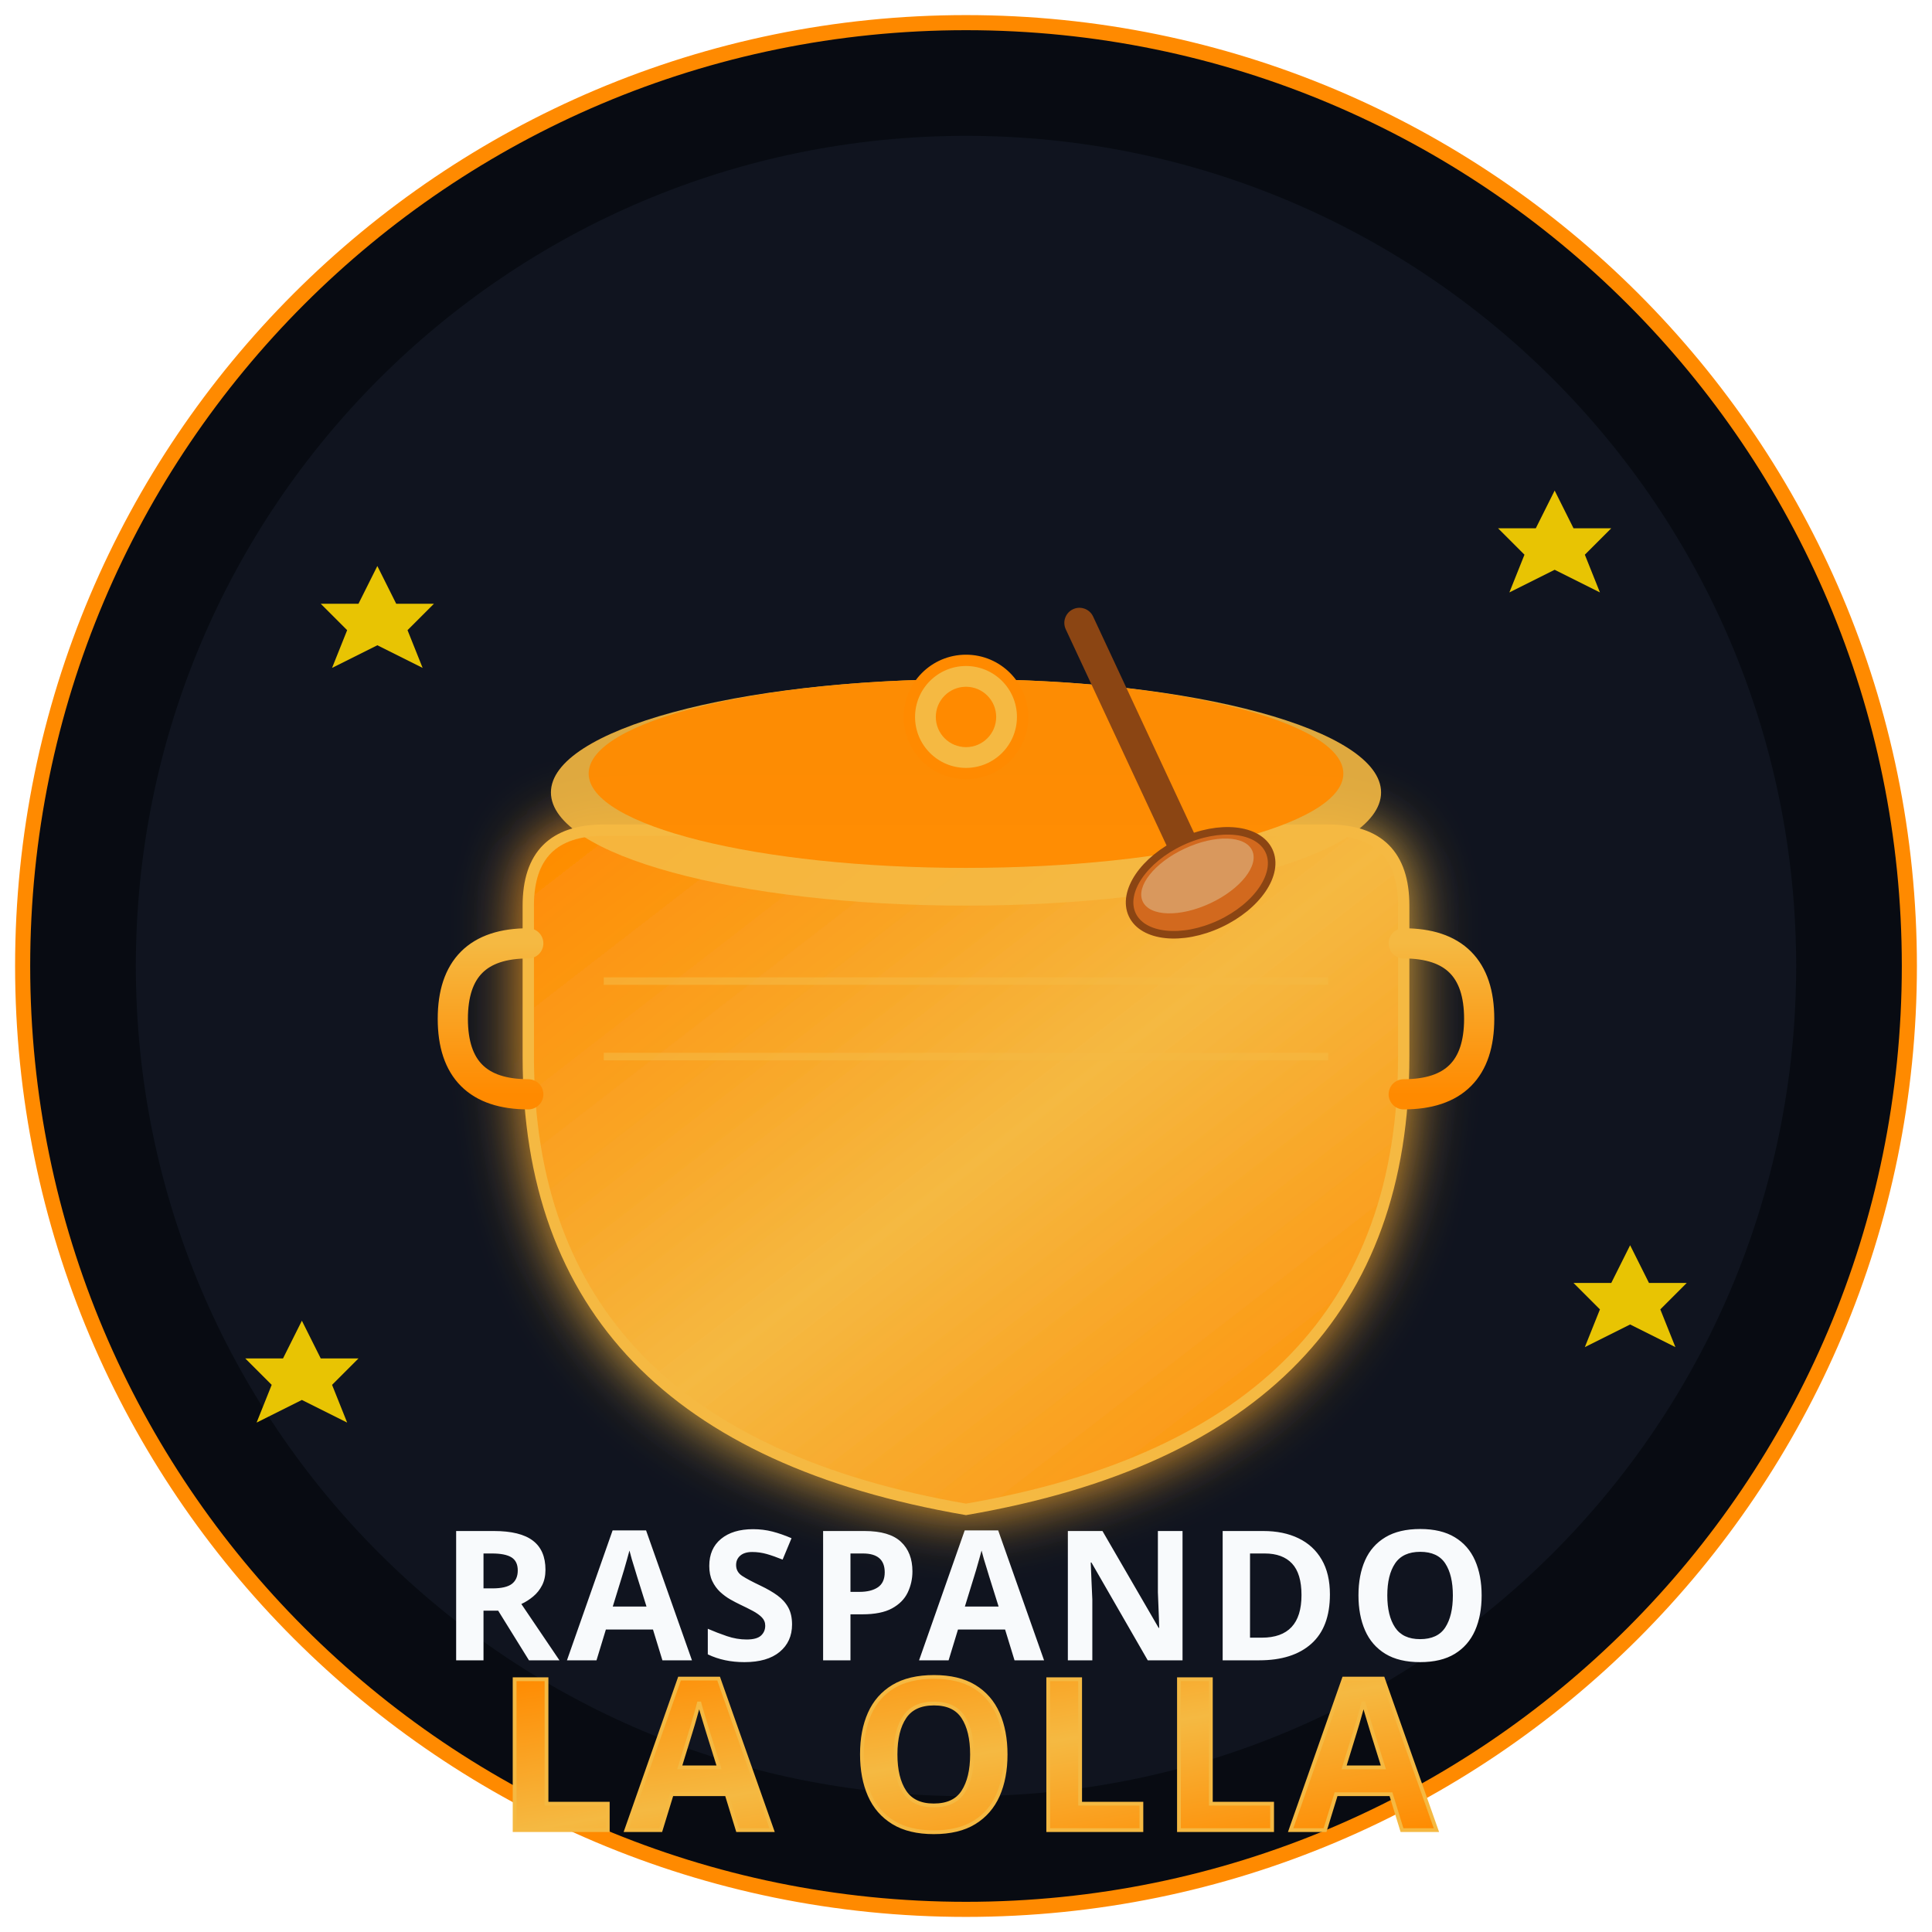
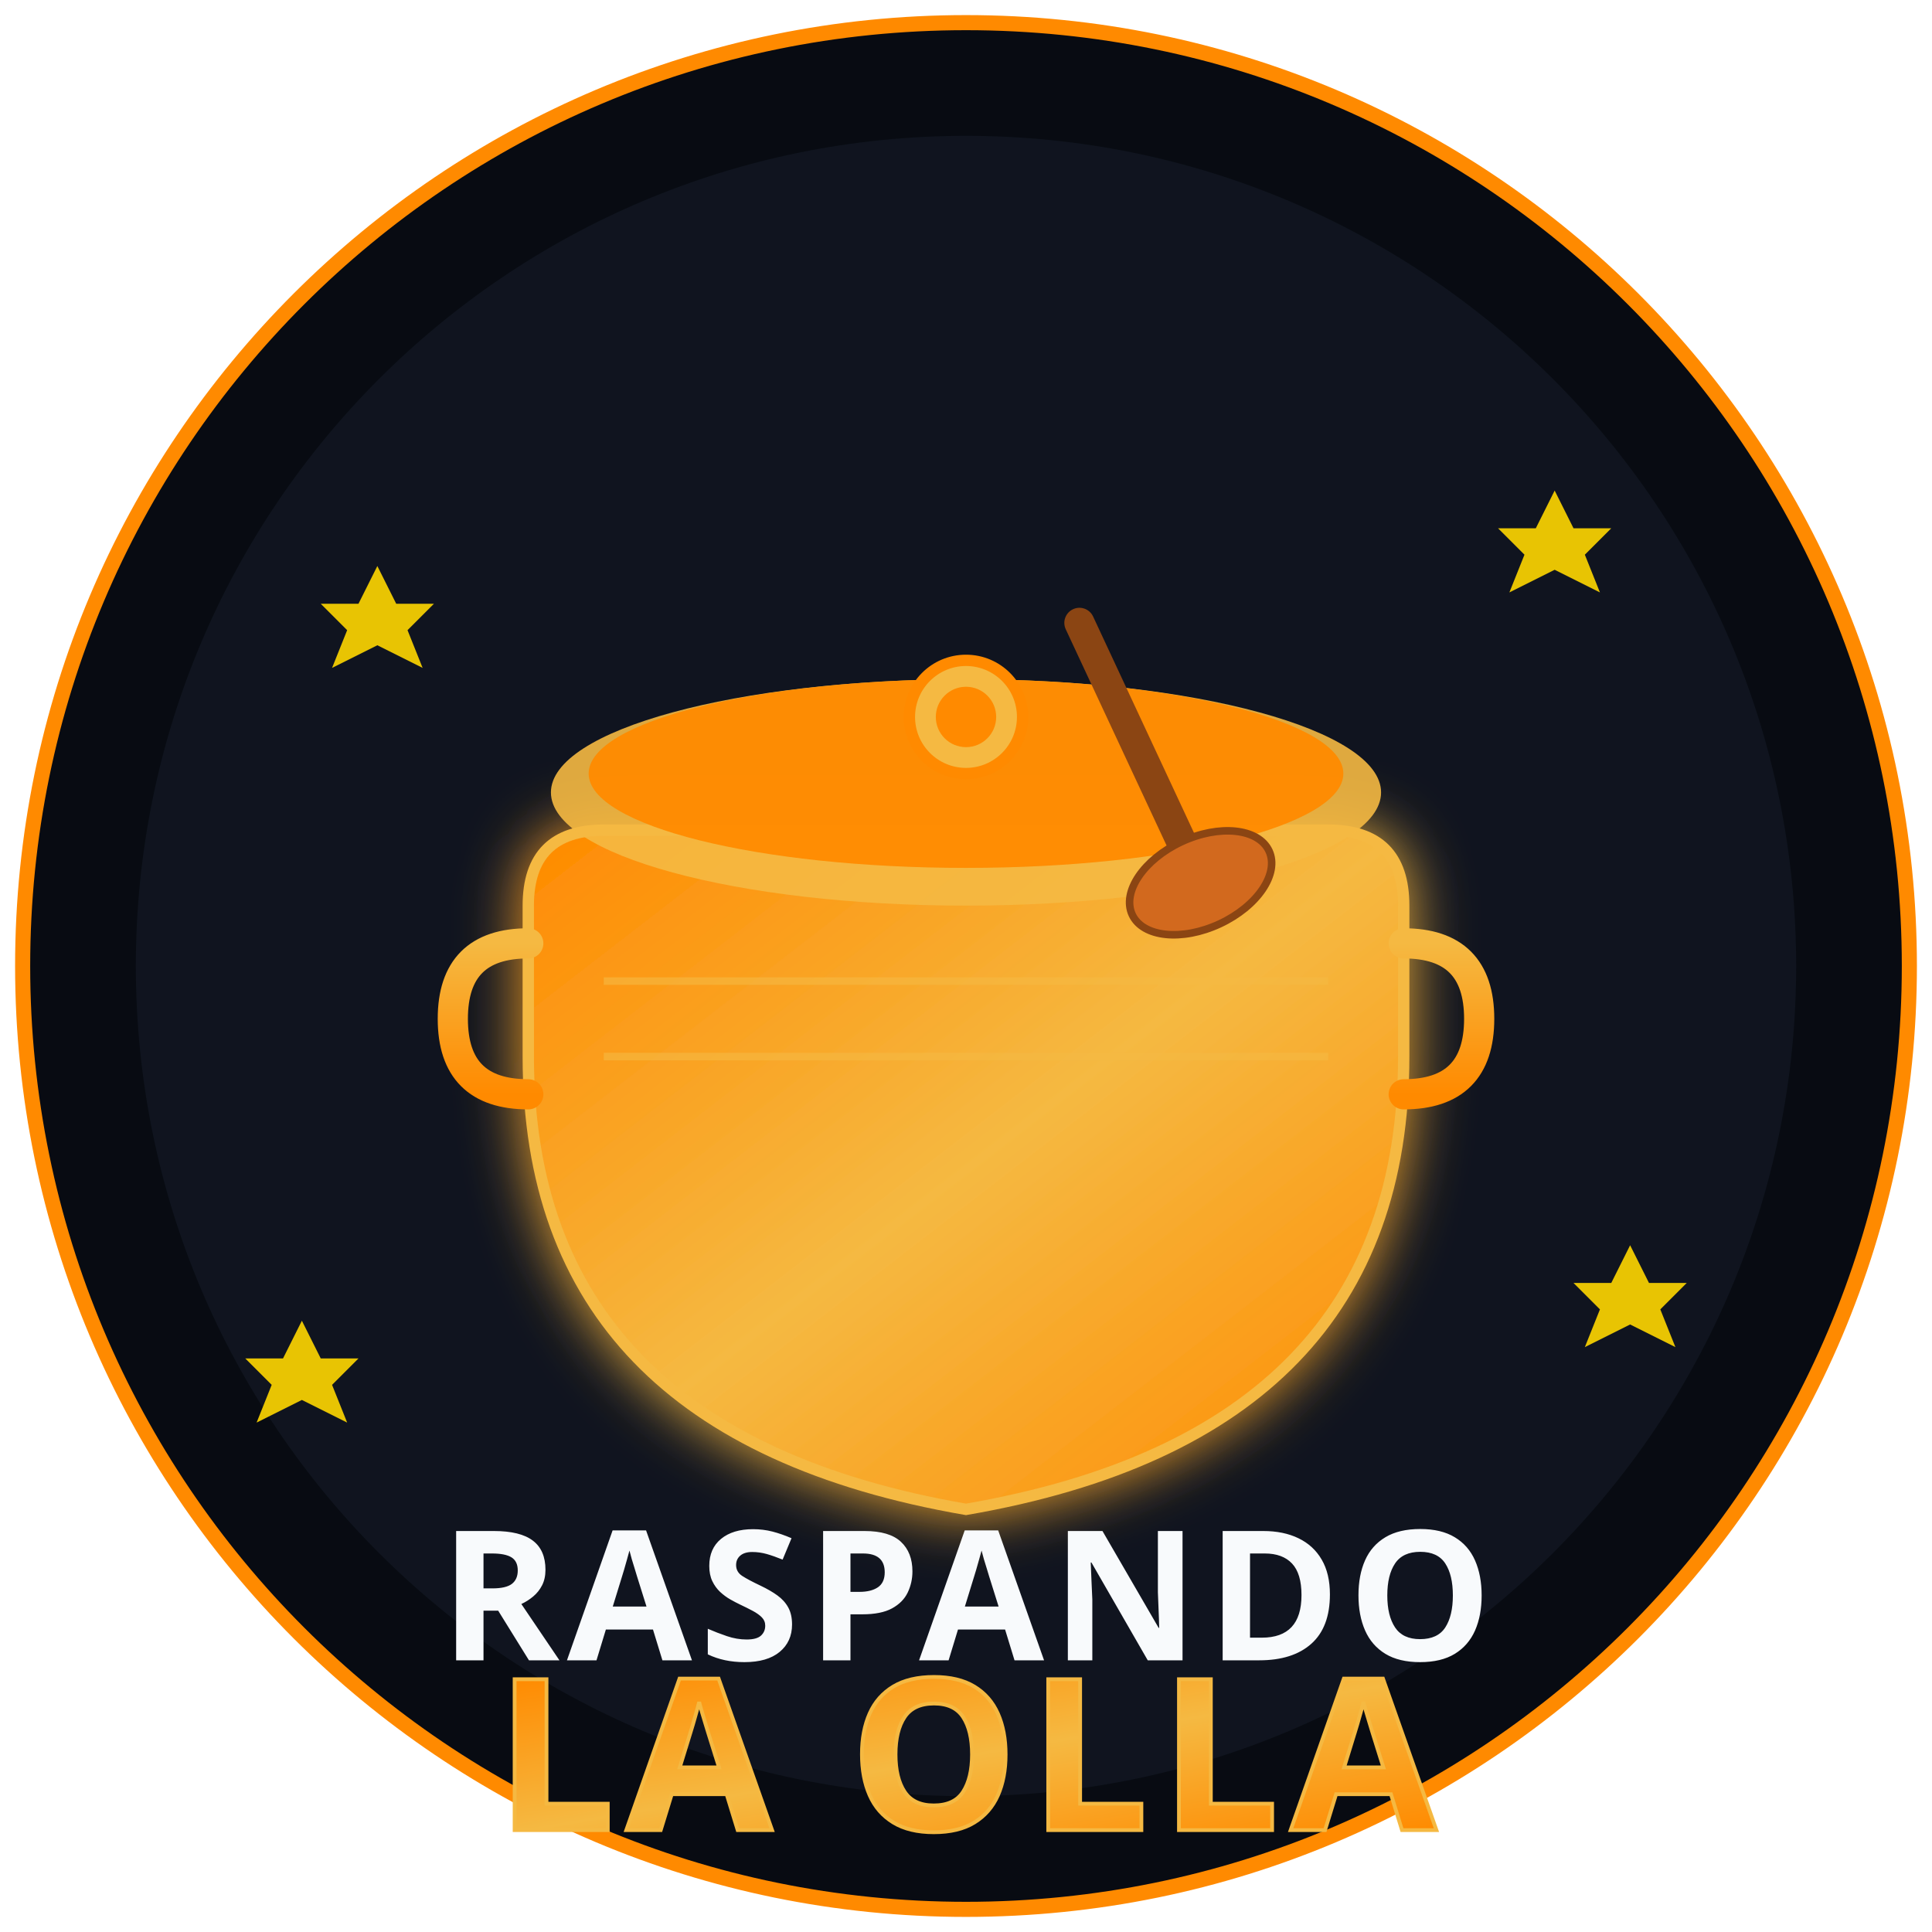
<svg xmlns="http://www.w3.org/2000/svg" viewBox="0 0 512 512" width="512" height="512">
  <defs>
    <linearGradient id="potGradient" x1="0%" y1="0%" x2="100%" y2="100%">
      <stop offset="0%" style="stop-color:#FF8A00;stop-opacity:1" />
      <stop offset="50%" style="stop-color:#F5B942;stop-opacity:1" />
      <stop offset="100%" style="stop-color:#FF8A00;stop-opacity:1" />
    </linearGradient>
    <linearGradient id="handleGradient" x1="0%" y1="0%" x2="0%" y2="100%">
      <stop offset="0%" style="stop-color:#F5B942;stop-opacity:1" />
      <stop offset="100%" style="stop-color:#FF8A00;stop-opacity:1" />
    </linearGradient>
    <filter id="glow">
      <feGaussianBlur stdDeviation="8" result="coloredBlur" />
      <feMerge>
        <feMergeNode in="coloredBlur" />
        <feMergeNode in="SourceGraphic" />
      </feMerge>
    </filter>
  </defs>
  <circle cx="256" cy="256" r="250" fill="#080B12" stroke="#FF8A00" stroke-width="4" />
  <circle cx="256" cy="256" r="220" fill="#111722" opacity="0.8" />
  <path d="M 140 280 Q 140 380 256 400 Q 372 380 372 280 L 372 240 Q 372 220 352 220 L 160 220 Q 140 220 140 240 Z" fill="url(#potGradient)" stroke="#F5B942" stroke-width="3" filter="url(#glow)" />
  <path d="M 160 260 L 352 260" stroke="#F5B942" stroke-width="2" opacity="0.6" />
  <path d="M 160 280 L 352 280" stroke="#F5B942" stroke-width="2" opacity="0.6" />
  <path d="M 140 250 Q 120 250 120 270 Q 120 290 140 290" fill="none" stroke="url(#handleGradient)" stroke-width="8" stroke-linecap="round" />
  <path d="M 372 250 Q 392 250 392 270 Q 392 290 372 290" fill="none" stroke="url(#handleGradient)" stroke-width="8" stroke-linecap="round" />
  <ellipse cx="256" cy="210" rx="110" ry="30" fill="#F5B942" opacity="0.9" />
  <ellipse cx="256" cy="205" rx="100" ry="25" fill="#FF8A00" opacity="0.95" />
  <circle cx="256" cy="190" r="15" fill="#F5B942" stroke="#FF8A00" stroke-width="3" />
  <circle cx="256" cy="190" r="8" fill="#FF8A00" />
  <g transform="rotate(-25 320 200)">
    <rect x="300" y="150" width="8" height="80" rx="4" fill="#8B4513" />
    <ellipse cx="304" cy="230" rx="20" ry="12" fill="#D2691E" stroke="#8B4513" stroke-width="2" />
-     <ellipse cx="304" cy="228" rx="16" ry="8" fill="#DEB887" opacity="0.6" />
  </g>
  <g fill="#FFD700" opacity="0.9">
    <polygon points="100,150 105,160 115,160 108,167 112,177 100,171 88,177 92,167 85,160 95,160" />
    <polygon points="412,130 417,140 427,140 420,147 424,157 412,151 400,157 404,147 397,140 407,140" />
    <polygon points="80,350 85,360 95,360 88,367 92,377 80,371 68,377 72,367 65,360 75,360" />
    <polygon points="432,330 437,340 447,340 440,347 444,357 432,351 420,357 424,347 417,340 427,340" />
  </g>
-   <text x="256" y="440" font-family="Arial Black, sans-serif" font-size="48" font-weight="900" fill="#F8FAFC" text-anchor="middle" letter-spacing="2">
-     RASPANDO
-   </text>
-   <text x="256" y="485" font-family="Arial Black, sans-serif" font-size="56" font-weight="900" fill="url(#potGradient)" text-anchor="middle" letter-spacing="3" stroke="#F5B942" stroke-width="1">
-     LA OLLA
-   </text>
+   <text x="256" y="440" font-family="Arial Black, sans-serif" font-size="48" font-weight="900" fill="#F8FAFC" text-anchor="middle" letter-spacing="2">RASPANDO</text>
+   <text x="256" y="485" font-family="Arial Black, sans-serif" font-size="56" font-weight="900" fill="url(#potGradient)" text-anchor="middle" letter-spacing="3" stroke="#F5B942" stroke-width="1">LA OLLA</text>
</svg>
